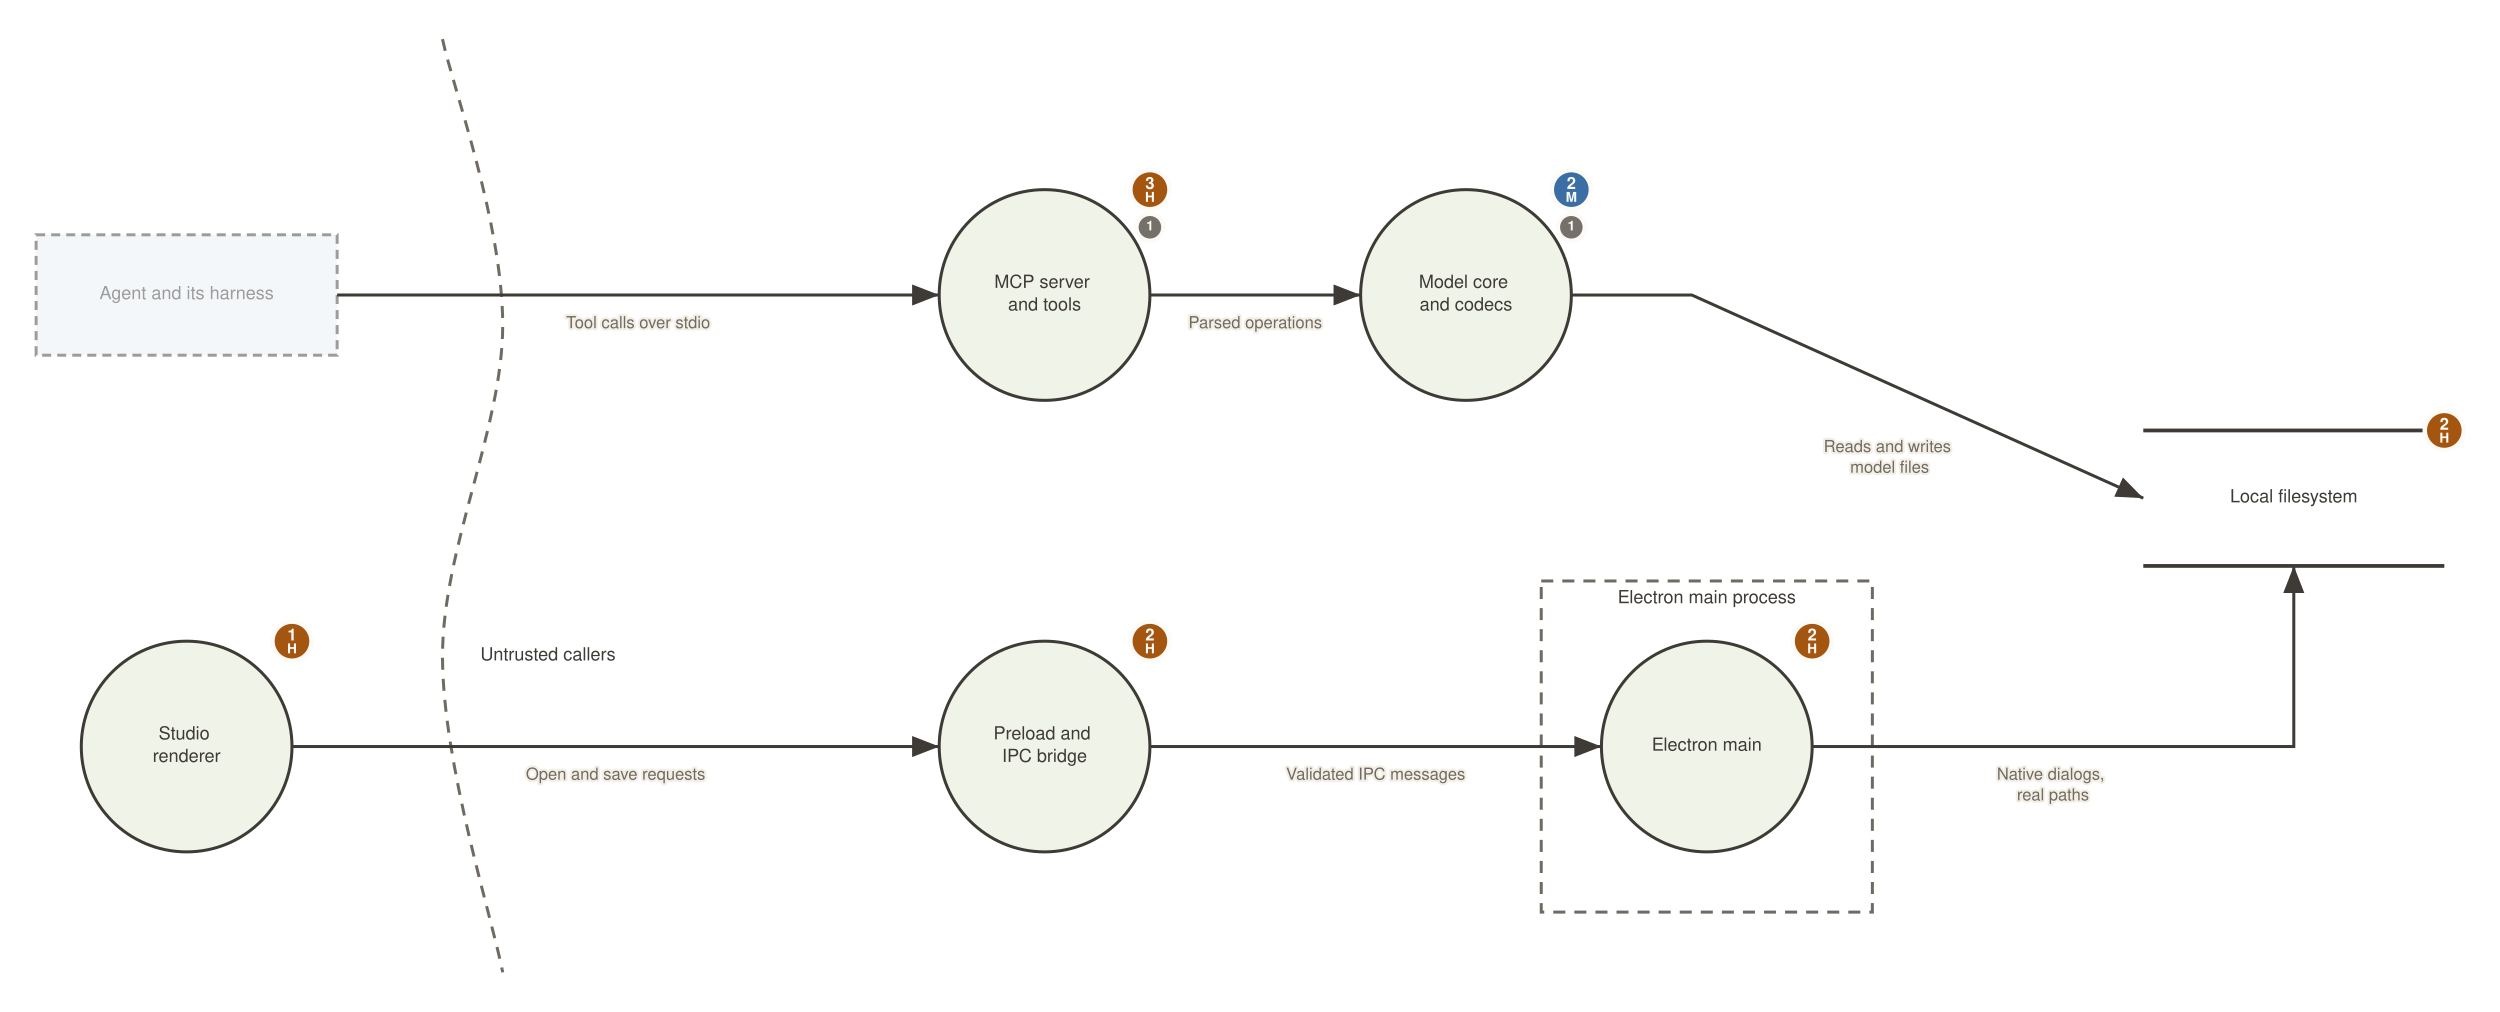
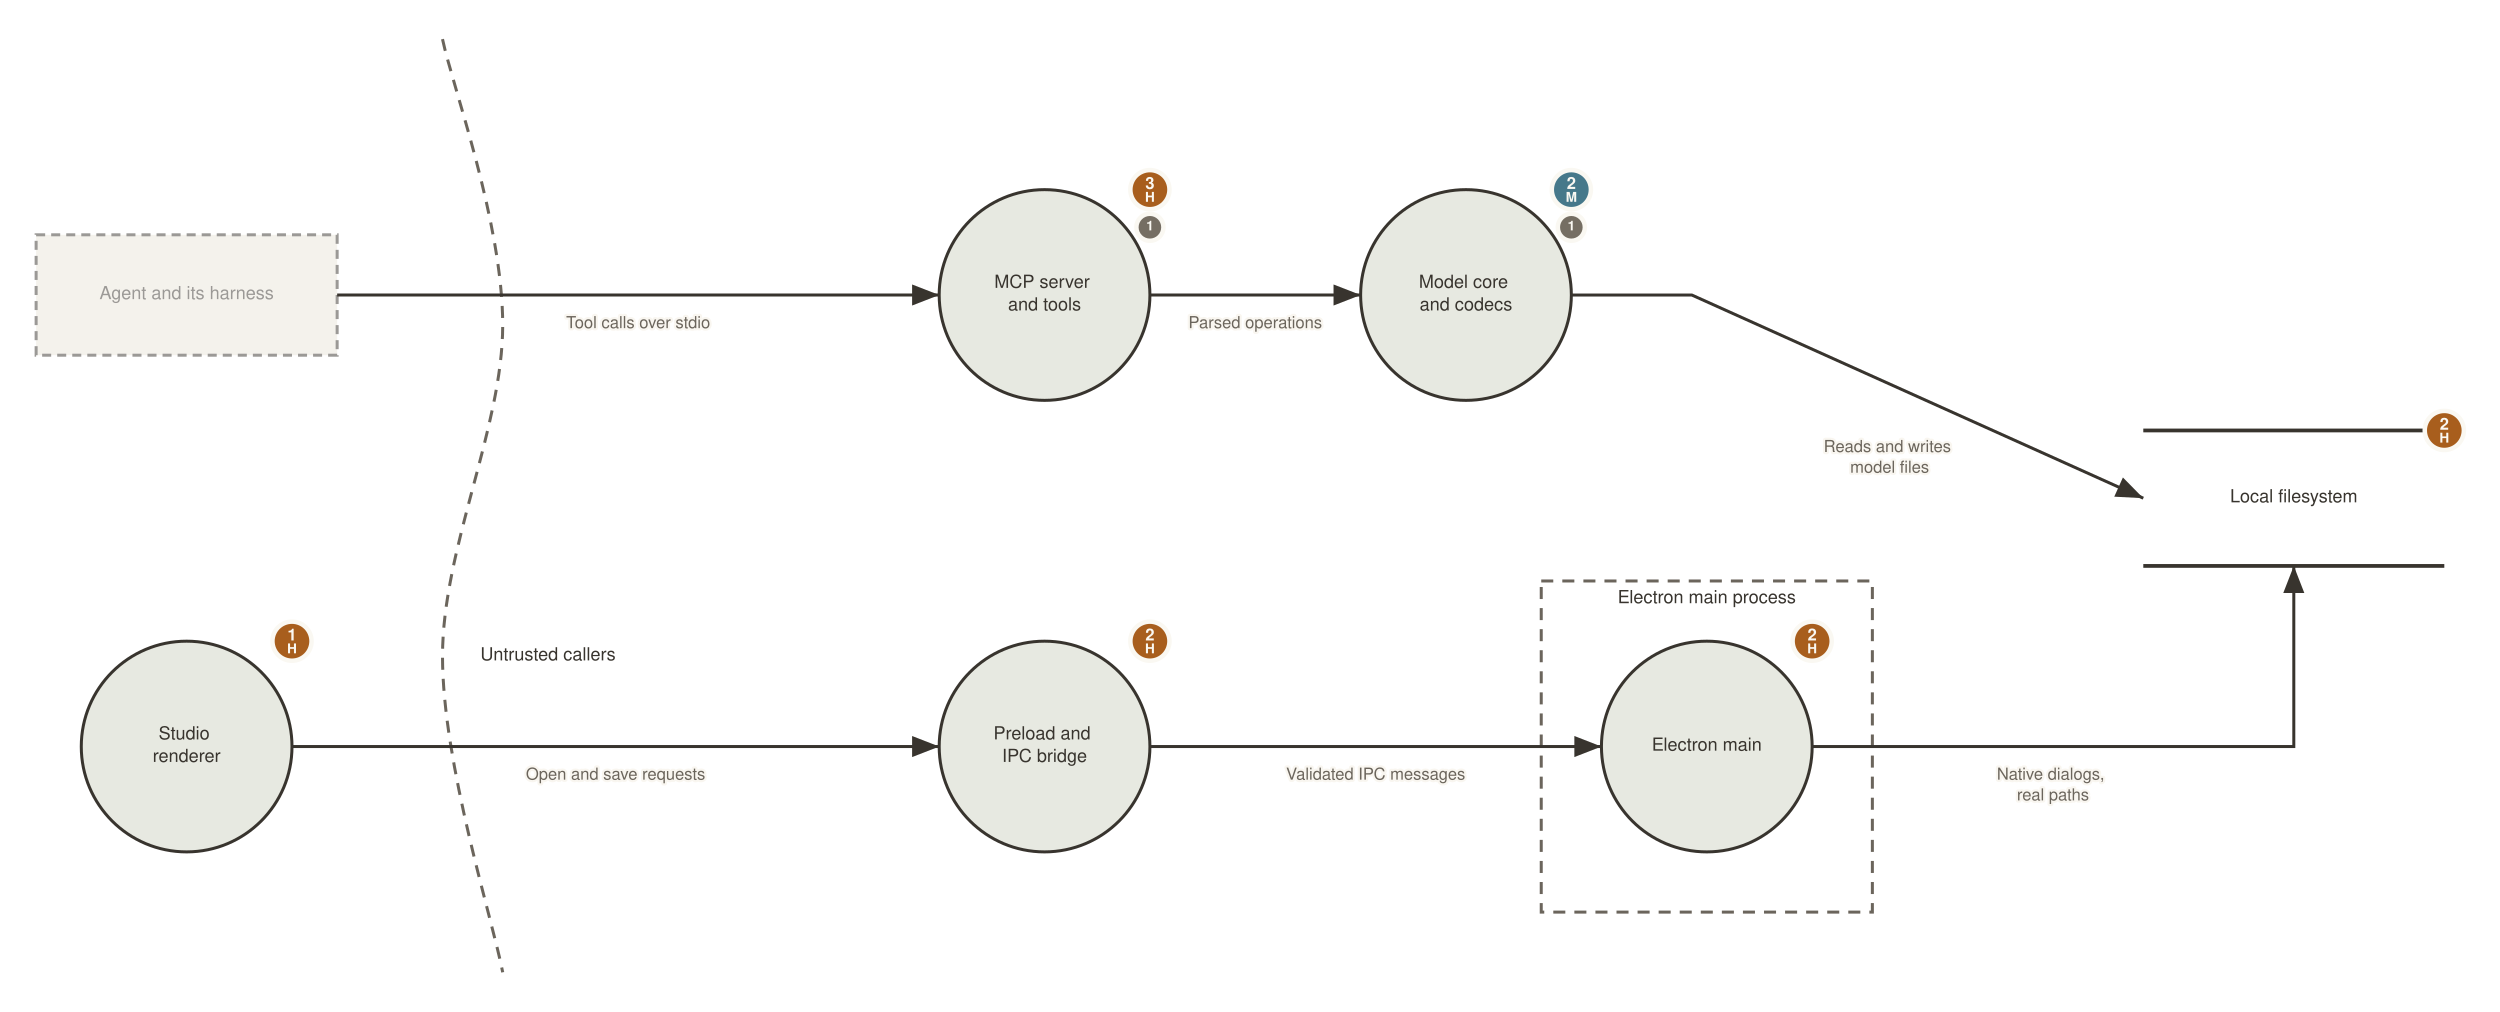
<svg xmlns="http://www.w3.org/2000/svg" viewBox="6 34 1661 672">
  <style>.pn-element {
  font-family: 'Helvetica Neue', Helvetica, Arial, sans-serif;
}
.pn-shape {
-   fill: #FAF8F5;
-   stroke: #3E3A35;
+   fill: #FAF8F2;
+   stroke: #38342E;
  stroke-width: 2;
}
.pn-actor {
-   fill: #EAEFF6;
+   fill: #EAE5DA;
}
.pn-process {
-   fill: #EFF3E8;
+   fill: #E7E9E1;
}
.pn-store {
  fill: none;
  stroke-width: 2.5;
}
.pn-boundary-box,
.pn-boundary-curve {
  fill: none;
-   stroke: #706B62;
+   stroke: #6B655C;
  stroke-width: 2;
  stroke-dasharray: 8 6;
}
.pn-out-of-scope {
  opacity: 0.5;
}
.pn-out-of-scope .pn-shape {
  stroke-dasharray: 6 4;
}
.pn-label {
-   fill: #3E3A35;
+   fill: #38342E;
  font-size: 12px;
  font-weight: 500;
  text-anchor: middle;
  dominant-baseline: central;
}
.pn-note {
-   fill: #706B62;
+   fill: #6B655C;
  font-size: 12px;
  text-anchor: middle;
  dominant-baseline: central;
}
.pn-flow {
  fill: none;
}
.pn-flow-arrow {
-   fill: #3E3A35;
+   fill: #38342E;
  stroke: none;
}
.pn-flow-label {
-   fill: #706B62;
+   fill: #6B655C;
  font-size: 11px;
  text-anchor: middle;
  dominant-baseline: central;
  paint-order: stroke;
-   stroke: #F4EFE6;
+   stroke: #F9F6F0;
  stroke-width: 3;
  stroke-linejoin: round;
}
.pn-badge {
-   stroke: #FDFBF7;
+   stroke: #FAF8F2;
  stroke-width: 3;
}
.pn-badge-count {
-   fill: #FDFBF7;
+   fill: #FAF8F2;
  stroke: none;
  font-weight: 600;
  text-anchor: middle;
  dominant-baseline: central;
}
.pn-badge-primary .pn-badge-count {
  font-size: 11px;
}
.pn-badge-secondary .pn-badge-count {
  font-size: 9px;
}
.pn-badge-mark {
-   fill: #FDFBF7;
+   fill: #FAF8F2;
  stroke: none;
  font-size: 9px;
  font-weight: 700;
  text-anchor: middle;
  dominant-baseline: central;
}
.pn-tone-critical {
-   fill: #BA2D0B;
+   fill: #C14339;
}
.pn-tone-high {
-   fill: #A45611;
+   fill: #A85E1D;
}
.pn-tone-medium {
-   fill: #3A6EA5;
+   fill: #46788A;
}
.pn-tone-low {
-   fill: #4A5D23;
+   fill: #4B6B50;
}
.pn-tone-neutral {
-   fill: #757069;
+   fill: #756E63;
}
</style>
  <g transform="translate(298, 58)">
    <g class="pn-element">
      <path class="pn-shape pn-boundary-curve" d="M 2 2 C 8.667 33.667 42 123.667 42 192 C 42 260.333 2 340.333 2 412 C 2 483.667 35.333 587 42 622" />
      <text class="pn-label" x="72.1" y="412">
        <tspan x="72.1" dy="0">Untrusted callers</tspan>
      </text>
    </g>
  </g>
  <g transform="translate(1030, 420)">
    <g class="pn-element">
      <rect class="pn-shape pn-boundary-box" width="220" height="220" />
      <text class="pn-label" x="110" y="12">
        <tspan x="110" dy="0">Electron main process</tspan>
      </text>
    </g>
  </g>
  <g transform="translate(30, 190)">
    <g class="pn-element pn-out-of-scope">
      <rect class="pn-shape pn-actor" width="200" height="80" />
      <text class="pn-label" x="100" y="40">
        <tspan x="100" dy="0">Agent and its harness</tspan>
      </text>
    </g>
  </g>
  <g transform="translate(60, 460)">
    <g class="pn-element">
      <circle class="pn-shape pn-process" cx="70" cy="70" r="70" />
      <text class="pn-label" x="70" y="62.5">
        <tspan x="70" dy="0">Studio</tspan>
        <tspan x="70" dy="15">renderer</tspan>
      </text>
      <g class="pn-badge" transform="translate(140, 0)">
        <g class="pn-badge-primary">
          <circle class="pn-tone-high" r="13" />
          <text class="pn-badge-count" y="-3">1</text>
          <text class="pn-badge-mark" y="6">H</text>
        </g>
      </g>
    </g>
  </g>
  <g transform="translate(630, 160)">
    <g class="pn-element">
      <circle class="pn-shape pn-process" cx="70" cy="70" r="70" />
      <text class="pn-label" x="70" y="62.5">
        <tspan x="70" dy="0">MCP server</tspan>
        <tspan x="70" dy="15">and tools</tspan>
      </text>
      <g class="pn-badge" transform="translate(140, 0)">
        <g class="pn-badge-primary">
          <circle class="pn-tone-high" r="13" />
          <text class="pn-badge-count" y="-3">3</text>
          <text class="pn-badge-mark" y="6">H</text>
        </g>
        <g class="pn-badge-secondary" transform="translate(0, 25)">
          <circle class="pn-tone-neutral" r="9" />
          <text class="pn-badge-count">1</text>
        </g>
      </g>
    </g>
  </g>
  <g transform="translate(910, 160)">
    <g class="pn-element">
      <circle class="pn-shape pn-process" cx="70" cy="70" r="70" />
      <text class="pn-label" x="70" y="62.5">
        <tspan x="70" dy="0">Model core</tspan>
        <tspan x="70" dy="15">and codecs</tspan>
      </text>
      <g class="pn-badge" transform="translate(140, 0)">
        <g class="pn-badge-primary">
          <circle class="pn-tone-medium" r="13" />
          <text class="pn-badge-count" y="-3">2</text>
          <text class="pn-badge-mark" y="6">M</text>
        </g>
        <g class="pn-badge-secondary" transform="translate(0, 25)">
          <circle class="pn-tone-neutral" r="9" />
          <text class="pn-badge-count">1</text>
        </g>
      </g>
    </g>
  </g>
  <g transform="translate(630, 460)">
    <g class="pn-element">
      <circle class="pn-shape pn-process" cx="70" cy="70" r="70" />
      <text class="pn-label" x="70" y="62.5">
        <tspan x="70" dy="0">Preload and</tspan>
        <tspan x="70" dy="15">IPC bridge</tspan>
      </text>
      <g class="pn-badge" transform="translate(140, 0)">
        <g class="pn-badge-primary">
          <circle class="pn-tone-high" r="13" />
          <text class="pn-badge-count" y="-3">2</text>
          <text class="pn-badge-mark" y="6">H</text>
        </g>
      </g>
    </g>
  </g>
  <g transform="translate(1070, 460)">
    <g class="pn-element">
      <circle class="pn-shape pn-process" cx="70" cy="70" r="70" />
      <text class="pn-label" x="70" y="70">
        <tspan x="70" dy="0">Electron main</tspan>
      </text>
      <g class="pn-badge" transform="translate(140, 0)">
        <g class="pn-badge-primary">
          <circle class="pn-tone-high" r="13" />
          <text class="pn-badge-count" y="-3">2</text>
          <text class="pn-badge-mark" y="6">H</text>
        </g>
      </g>
    </g>
  </g>
  <g transform="translate(1430, 320)">
    <g class="pn-element">
      <line class="pn-shape pn-store" x1="0" y1="0" x2="200" y2="0" />
      <line class="pn-shape pn-store" x1="0" y1="90" x2="200" y2="90" />
      <text class="pn-label" x="100" y="45">
        <tspan x="100" dy="0">Local filesystem</tspan>
      </text>
      <g class="pn-badge" transform="translate(200, 0)">
        <g class="pn-badge-primary">
          <circle class="pn-tone-high" r="13" />
          <text class="pn-badge-count" y="-3">2</text>
          <text class="pn-badge-mark" y="6">H</text>
        </g>
      </g>
    </g>
  </g>
  <g class="pn-element">
    <path class="pn-shape pn-flow" d="M 230 230 L 630 230" />
    <path class="pn-flow-arrow" d="M 630 230 L 612 237 L 612 223 Z" />
    <text class="pn-flow-label" x="430" y="249.5">
      <tspan x="430" dy="0">Tool calls over stdio</tspan>
    </text>
  </g>
  <g class="pn-element">
    <path class="pn-shape pn-flow" d="M 770 230 L 910 230" />
    <path class="pn-flow-arrow" d="M 910 230 L 892 237 L 892 223 Z" />
    <text class="pn-flow-label" x="840" y="249.5">
      <tspan x="840" dy="0">Parsed operations</tspan>
    </text>
  </g>
  <g class="pn-element">
    <path class="pn-shape pn-flow" d="M 1050 230 L 1130 230 L 1430 365" />
    <path class="pn-flow-arrow" d="M 1430 365 L 1410.713 363.997 L 1416.458 351.23 Z" />
    <text class="pn-flow-label" x="1261.473" y="331.795">
      <tspan x="1261.473" dy="0">Reads and writes</tspan>
      <tspan x="1261.473" dy="13.75">model files</tspan>
    </text>
  </g>
  <g class="pn-element">
    <path class="pn-shape pn-flow" d="M 200 530 L 630 530" />
    <path class="pn-flow-arrow" d="M 630 530 L 612 537 L 612 523 Z" />
    <text class="pn-flow-label" x="415" y="549.5">
      <tspan x="415" dy="0">Open and save requests</tspan>
    </text>
  </g>
  <g class="pn-element">
    <path class="pn-shape pn-flow" d="M 770 530 L 1070 530" />
    <path class="pn-flow-arrow" d="M 1070 530 L 1052 537 L 1052 523 Z" />
    <text class="pn-flow-label" x="920" y="549.5">
      <tspan x="920" dy="0">Validated IPC messages</tspan>
    </text>
  </g>
  <g class="pn-element">
    <path class="pn-shape pn-flow" d="M 1210 530 L 1530 530 L 1530 410" />
    <path class="pn-flow-arrow" d="M 1530 410 L 1537 428 L 1523 428 Z" />
    <text class="pn-flow-label" x="1370" y="549.5">
      <tspan x="1370" dy="0">Native dialogs,</tspan>
      <tspan x="1370" dy="13.75">real paths</tspan>
    </text>
  </g>
</svg>
